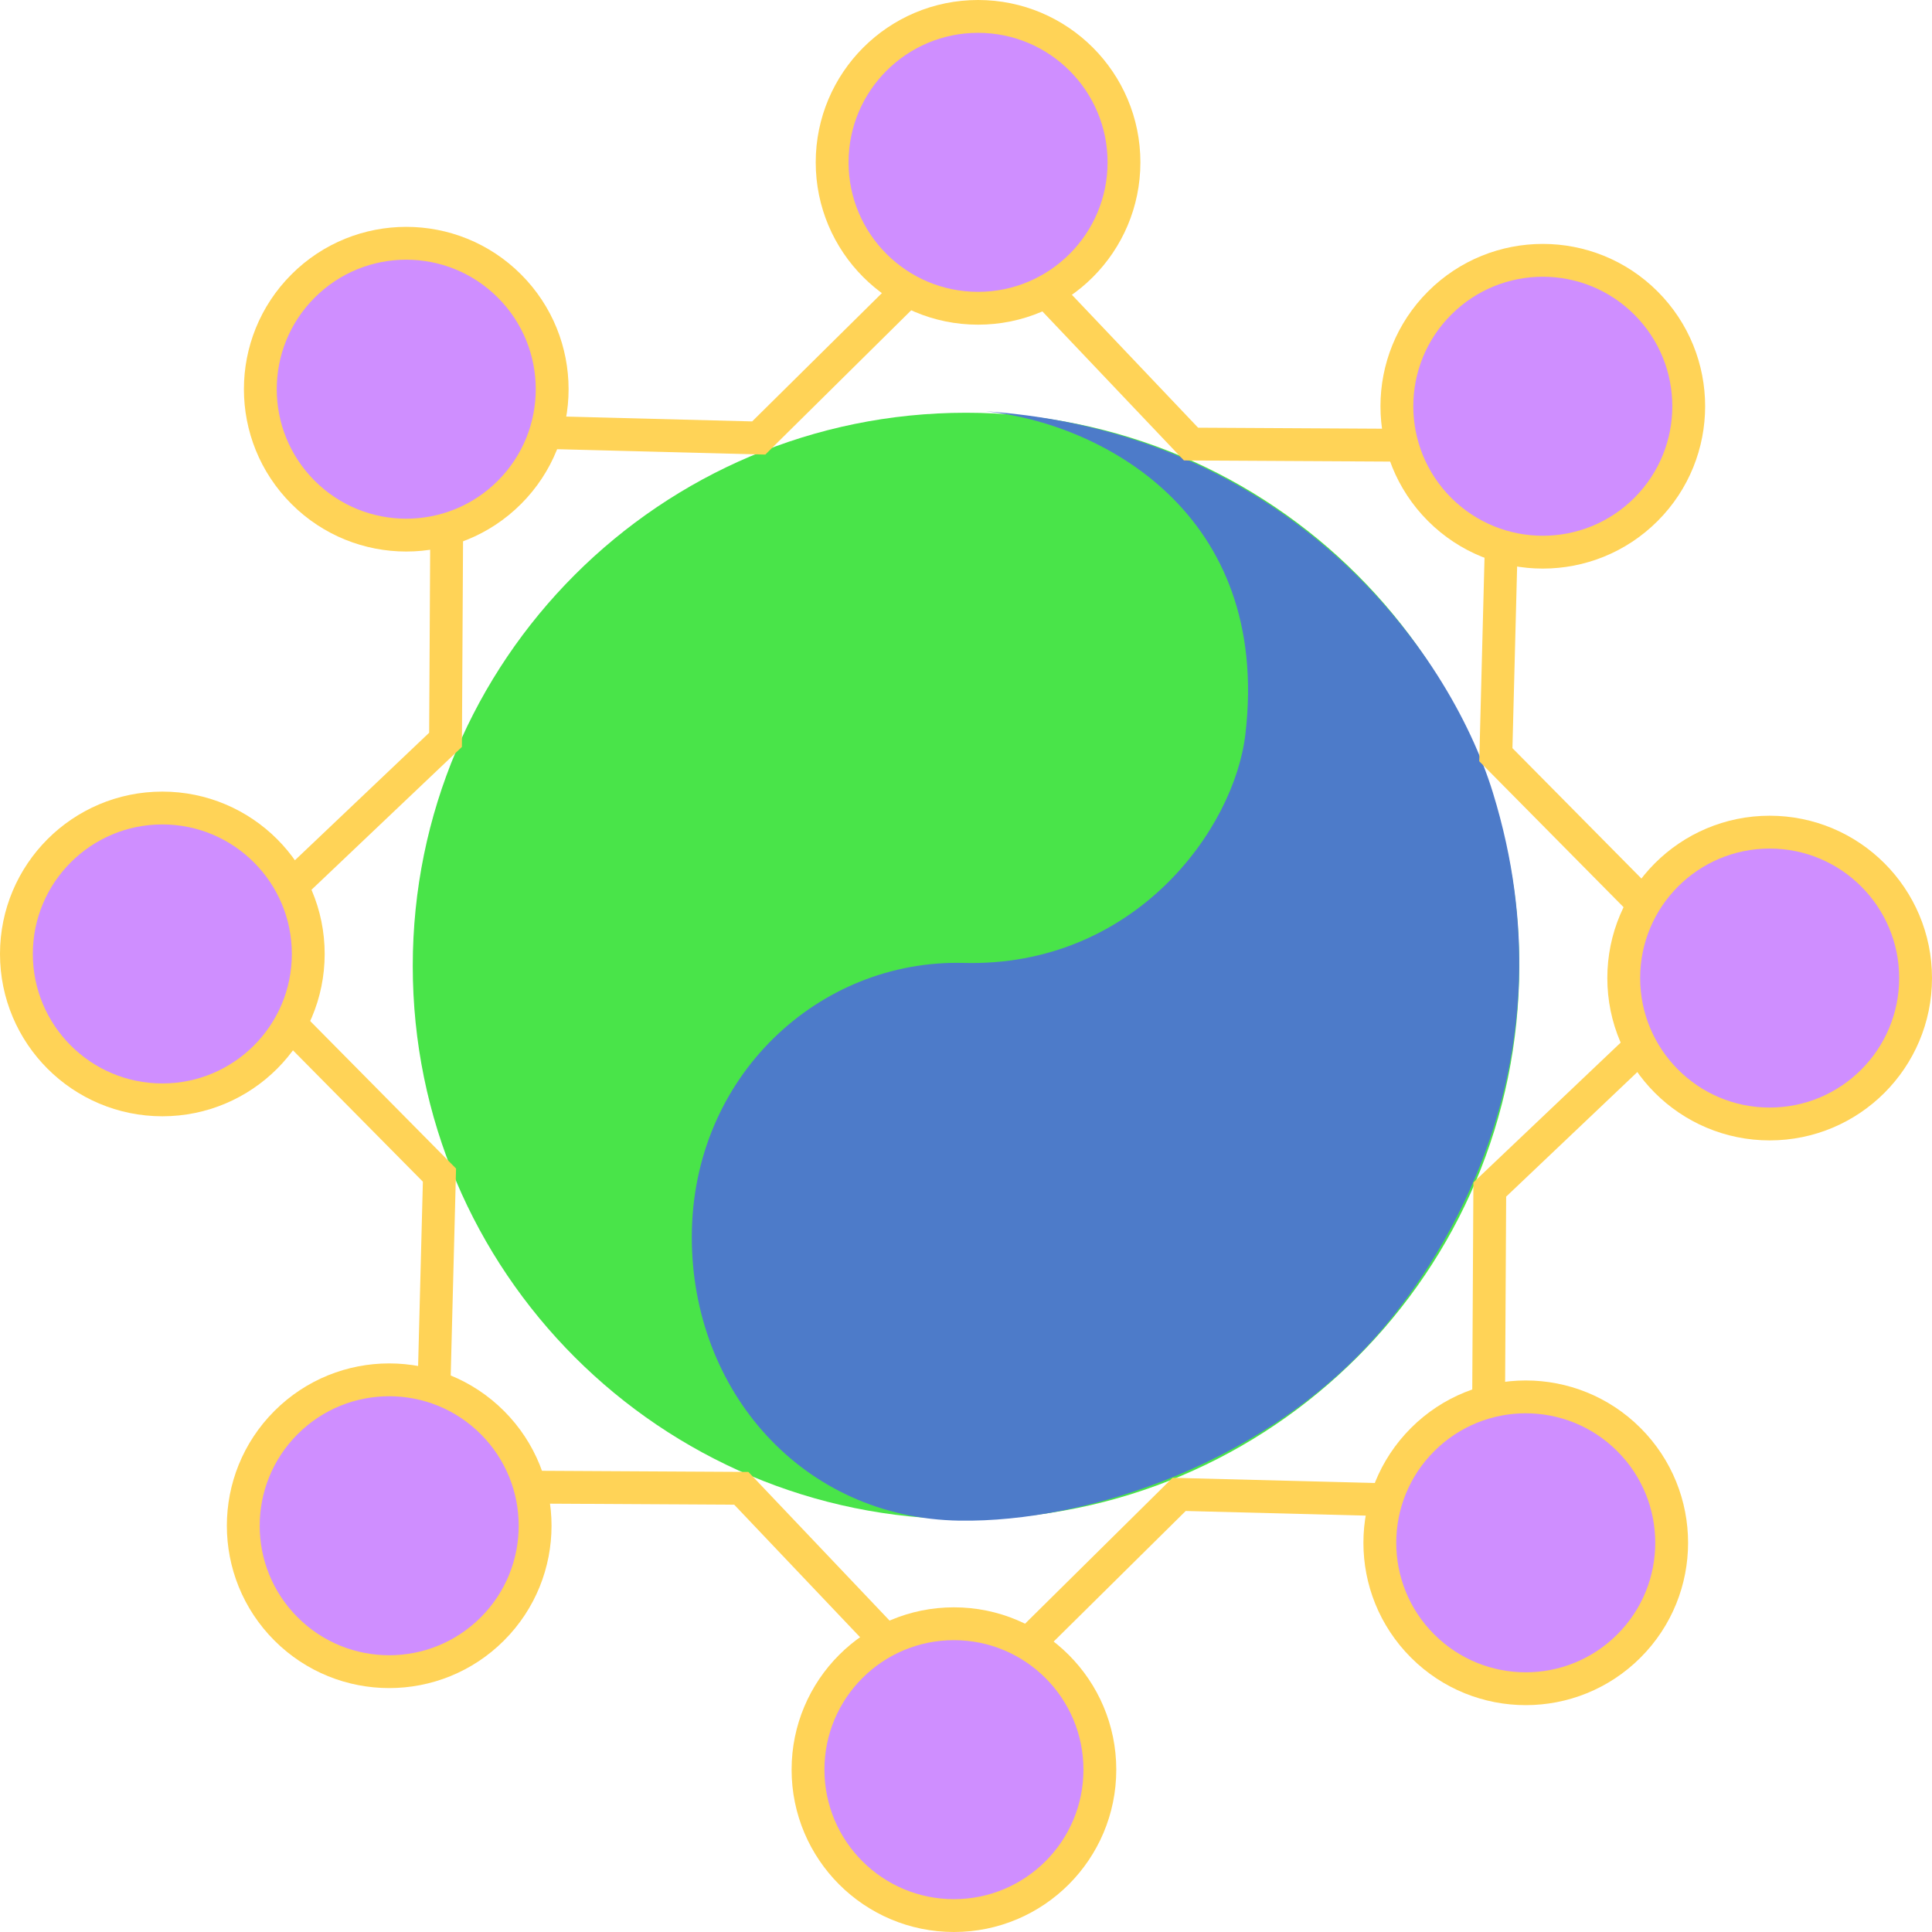
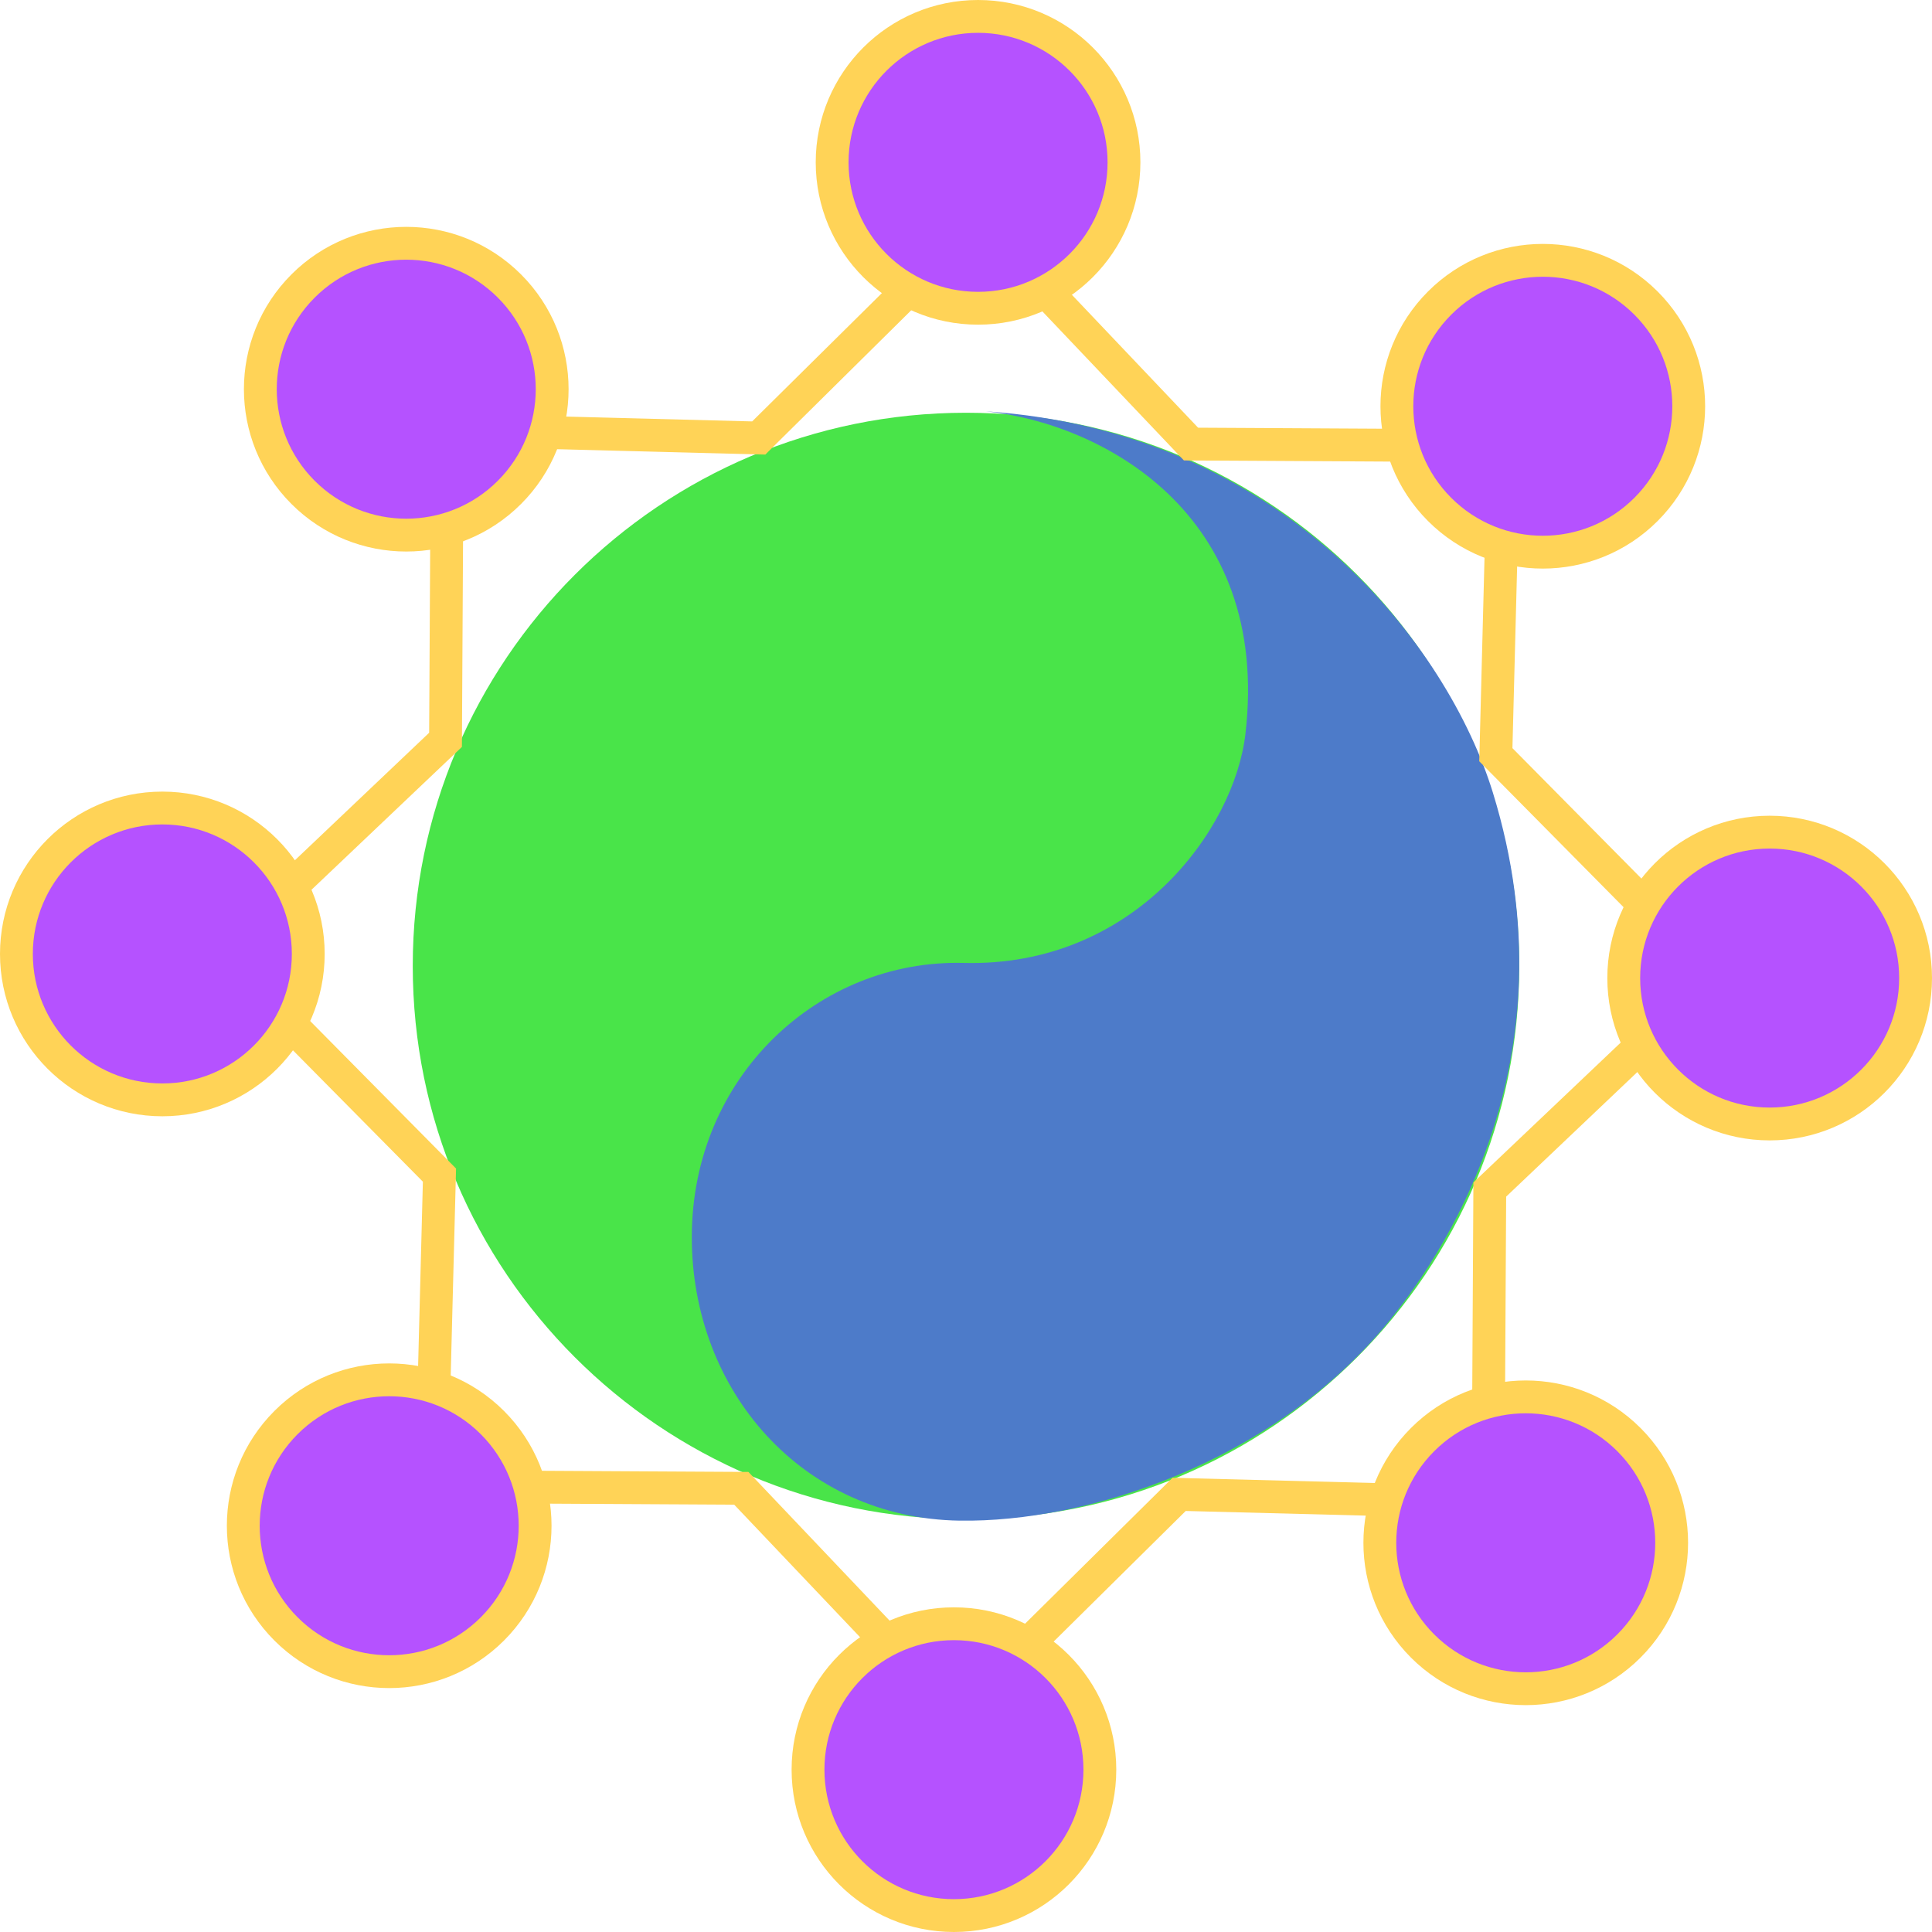
<svg xmlns="http://www.w3.org/2000/svg" xmlns:xlink="http://www.w3.org/1999/xlink" width="529.603" height="529.603" id="svg2" version="1.1">
  <defs id="defs4">
    <clipPath clipPathUnits="userSpaceOnUse" id="clipPath3034">
      <rect style="fill:none;stroke:#000000;stroke-width:8;stroke-miterlimit:4;stroke-opacity:1;stroke-dasharray:none" id="rect3036" width="160" height="320" x="200" y="212.362" />
    </clipPath>
    <clipPath clipPathUnits="userSpaceOnUse" id="clipPath3040">
      <rect style="fill:none;stroke:#000000;stroke-width:8;stroke-miterlimit:4;stroke-opacity:1;stroke-dasharray:none" id="rect3042" width="280" height="720" x="80" y="172.362" />
    </clipPath>
    <clipPath clipPathUnits="userSpaceOnUse" id="clipPath3034-7">
      <rect style="fill:none;stroke:#000000;stroke-width:8;stroke-miterlimit:4;stroke-opacity:1;stroke-dasharray:none" id="rect3036-3" width="160" height="320" x="200" y="212.362" />
    </clipPath>
    <clipPath clipPathUnits="userSpaceOnUse" id="clipPath3034-4">
      <rect style="fill:none;stroke:#000000;stroke-width:8;stroke-miterlimit:4;stroke-opacity:1;stroke-dasharray:none" id="rect3036-7" width="160" height="320" x="200" y="212.362" />
    </clipPath>
    <clipPath clipPathUnits="userSpaceOnUse" id="clipPath3040-6">
      <rect style="fill:none;stroke:#000000;stroke-width:8;stroke-miterlimit:4;stroke-opacity:1;stroke-dasharray:none" id="rect3042-0" width="280" height="720" x="80" y="172.362" />
    </clipPath>
    <clipPath clipPathUnits="userSpaceOnUse" id="clipPath3040-6-4">
      <rect style="fill:none;stroke:#000000;stroke-width:8;stroke-miterlimit:4;stroke-opacity:1;stroke-dasharray:none" id="rect3042-0-3" width="280" height="720" x="80" y="172.362" />
    </clipPath>
    <clipPath clipPathUnits="userSpaceOnUse" id="clipPath3040-3">
      <rect style="fill:none;stroke:#000000;stroke-width:8;stroke-miterlimit:4;stroke-opacity:1;stroke-dasharray:none" id="rect3042-6" width="280" height="720" x="80" y="172.362" />
    </clipPath>
  </defs>
  <g id="layer1" transform="translate(-93.31052,-245.9169)">
-     <g id="g4231" style="fill:#cf8eff;fill-opacity:1;stroke:#ffd357;stroke-width:9;stroke-miterlimit:4;stroke-opacity:1;stroke-dasharray:none">
-       <path transform="translate(657.8105,55.05032)" d="m -480,452.362 c 0,22.091 -17.909,40 -40,40 -22.091,0 -40,-17.909 -40,-40 0,-22.091 17.909,-40 40,-40 22.091,0 40,17.909 40,40 z" id="path3180" style="fill:#cf8eff;fill-opacity:1;stroke:#ffd357;stroke-width:9;stroke-miterlimit:4;stroke-opacity:1;stroke-dasharray:none" />
-       <path transform="translate(1098.414,61.66208)" d="m -480,452.362 c 0,22.091 -17.909,40 -40,40 -22.091,0 -40,-17.909 -40,-40 0,-22.091 17.909,-40 40,-40 22.091,0 40,17.909 40,40 z" id="path3180-9" style="fill:#cf8eff;fill-opacity:1;stroke:#ffd357;stroke-width:9;stroke-miterlimit:4;stroke-opacity:1;stroke-dasharray:none" />
-       <path transform="matrix(0,1,-1,0,813.7801,810.4169)" d="m -480,452.362 c 0,22.091 -17.909,40 -40,40 -22.091,0 -40,-17.909 -40,-40 0,-22.091 17.909,-40 40,-40 22.091,0 40,17.909 40,40 z" id="path3180-6" style="fill:#cf8eff;fill-opacity:1;stroke:#ffd357;stroke-width:9;stroke-miterlimit:4;stroke-opacity:1;stroke-dasharray:none" />
-       <path transform="matrix(0,1,-1,0,807.1683,1251.02)" d="m -480,452.362 c 0,22.091 -17.909,40 -40,40 -22.091,0 -40,-17.909 -40,-40 0,-22.091 17.909,-40 40,-40 22.091,0 40,17.909 40,40 z" id="path3180-9-1" style="fill:#cf8eff;fill-opacity:1;stroke:#ffd357;stroke-width:9;stroke-miterlimit:4;stroke-opacity:1;stroke-dasharray:none" />
-       <path transform="matrix(0.7071068,-0.7071068,0.7071068,0.7071068,247.8249,-23.40644)" d="m -480,452.362 c 0,22.091 -17.909,40 -40,40 -22.091,0 -40,-17.909 -40,-40 0,-22.091 17.909,-40 40,-40 22.091,0 40,17.909 40,40 z" id="path3180-7" style="fill:#cf8eff;fill-opacity:1;stroke:#ffd357;stroke-width:9;stroke-miterlimit:4;stroke-opacity:1;stroke-dasharray:none" />
-       <path transform="matrix(0.7071068,-0.7071068,0.7071068,0.7071068,564.0534,-330.2846)" d="m -480,452.362 c 0,22.091 -17.909,40 -40,40 -22.091,0 -40,-17.909 -40,-40 0,-22.091 17.909,-40 40,-40 22.091,0 40,17.909 40,40 z" id="path3180-9-8" style="fill:#cf8eff;fill-opacity:1;stroke:#ffd357;stroke-width:9;stroke-miterlimit:4;stroke-opacity:1;stroke-dasharray:none" />
-       <path transform="matrix(0.7071068,0.7071068,-0.7071068,0.7071068,892.2368,400.4313)" d="m -480,452.362 c 0,22.091 -17.909,40 -40,40 -22.091,0 -40,-17.909 -40,-40 0,-22.091 17.909,-40 40,-40 22.091,0 40,17.909 40,40 z" id="path3180-6-2" style="fill:#cf8eff;fill-opacity:1;stroke:#ffd357;stroke-width:9;stroke-miterlimit:4;stroke-opacity:1;stroke-dasharray:none" />
-       <path transform="matrix(0.7071068,0.7071068,-0.7071068,0.7071068,1199.115,716.6598)" d="m -480,452.362 c 0,22.091 -17.909,40 -40,40 -22.091,0 -40,-17.909 -40,-40 0,-22.091 17.909,-40 40,-40 22.091,0 40,17.909 40,40 z" id="path3180-9-1-5" style="fill:#cf8eff;fill-opacity:1;stroke:#ffd357;stroke-width:9;stroke-miterlimit:4;stroke-opacity:1;stroke-dasharray:none" />
+     <g id="g4231" style="fill:#b552ff;fill-opacity:1;stroke:#ffd357;stroke-width:9;stroke-miterlimit:4;stroke-opacity:1;stroke-dasharray:none">
+       <path transform="translate(657.8105,55.05032)" d="m -480,452.362 c 0,22.091 -17.909,40 -40,40 -22.091,0 -40,-17.909 -40,-40 0,-22.091 17.909,-40 40,-40 22.091,0 40,17.909 40,40 z" id="path3180" style="fill:#b552ff;fill-opacity:1;stroke:#ffd357;stroke-width:9;stroke-miterlimit:4;stroke-opacity:1;stroke-dasharray:none" />
+       <path transform="translate(1098.414,61.66208)" d="m -480,452.362 c 0,22.091 -17.909,40 -40,40 -22.091,0 -40,-17.909 -40,-40 0,-22.091 17.909,-40 40,-40 22.091,0 40,17.909 40,40 z" id="path3180-9" style="fill:#b552ff;fill-opacity:1;stroke:#ffd357;stroke-width:9;stroke-miterlimit:4;stroke-opacity:1;stroke-dasharray:none" />
+       <path transform="matrix(0,1,-1,0,813.7801,810.4169)" d="m -480,452.362 c 0,22.091 -17.909,40 -40,40 -22.091,0 -40,-17.909 -40,-40 0,-22.091 17.909,-40 40,-40 22.091,0 40,17.909 40,40 z" id="path3180-6" style="fill:#b552ff;fill-opacity:1;stroke:#ffd357;stroke-width:9;stroke-miterlimit:4;stroke-opacity:1;stroke-dasharray:none" />
+       <path transform="matrix(0,1,-1,0,807.1683,1251.02)" d="m -480,452.362 c 0,22.091 -17.909,40 -40,40 -22.091,0 -40,-17.909 -40,-40 0,-22.091 17.909,-40 40,-40 22.091,0 40,17.909 40,40 z" id="path3180-9-1" style="fill:#b552ff;fill-opacity:1;stroke:#ffd357;stroke-width:9;stroke-miterlimit:4;stroke-opacity:1;stroke-dasharray:none" />
+       <path transform="matrix(0.7071068,-0.7071068,0.7071068,0.7071068,247.8249,-23.40644)" d="m -480,452.362 c 0,22.091 -17.909,40 -40,40 -22.091,0 -40,-17.909 -40,-40 0,-22.091 17.909,-40 40,-40 22.091,0 40,17.909 40,40 z" id="path3180-7" style="fill:#b552ff;fill-opacity:1;stroke:#ffd357;stroke-width:9;stroke-miterlimit:4;stroke-opacity:1;stroke-dasharray:none" />
+       <path transform="matrix(0.7071068,-0.7071068,0.7071068,0.7071068,564.0534,-330.2846)" d="m -480,452.362 c 0,22.091 -17.909,40 -40,40 -22.091,0 -40,-17.909 -40,-40 0,-22.091 17.909,-40 40,-40 22.091,0 40,17.909 40,40 z" id="path3180-9-8" style="fill:#b552ff;fill-opacity:1;stroke:#ffd357;stroke-width:9;stroke-miterlimit:4;stroke-opacity:1;stroke-dasharray:none" />
+       <path transform="matrix(0.7071068,0.7071068,-0.7071068,0.7071068,892.2368,400.4313)" d="m -480,452.362 c 0,22.091 -17.909,40 -40,40 -22.091,0 -40,-17.909 -40,-40 0,-22.091 17.909,-40 40,-40 22.091,0 40,17.909 40,40 z" id="path3180-6-2" style="fill:#b552ff;fill-opacity:1;stroke:#ffd357;stroke-width:9;stroke-miterlimit:4;stroke-opacity:1;stroke-dasharray:none" />
+       <path transform="matrix(0.7071068,0.7071068,-0.7071068,0.7071068,1199.115,716.6598)" d="m -480,452.362 c 0,22.091 -17.909,40 -40,40 -22.091,0 -40,-17.909 -40,-40 0,-22.091 17.909,-40 40,-40 22.091,0 40,17.909 40,40 z" id="path3180-9-1-5" style="fill:#b552ff;fill-opacity:1;stroke:#ffd357;stroke-width:9;stroke-miterlimit:4;stroke-opacity:1;stroke-dasharray:none" />
    </g>
    <path d="m 509.768,510.718 c 0,83.757 -67.899,151.656 -151.656,151.656 -83.757,0 -151.656,-67.899 -151.656,-151.656 0,-83.757 67.899,-151.656 151.656,-151.656 83.757,0 151.656,67.899 151.656,151.656 z" style="fill:#49e449;fill-opacity:1;stroke:none" id="path2994-1" />
    <path style="fill:#4d7bc9;fill-opacity:1;stroke:none" d="m 356.33,662.758 c -43.084,-0.675 -73.448,-35.608 -73.382,-77.83 0.068,-43.974 34.872,-76.075 74.494,-75.05 46.688,1.208 74.212,-36.393 77.274,-62.82 7.034,-60.702 -39.722,-85.152 -71.159,-88.393 82.325,5.611 126.707,64.695 138.982,104.514 22.793,73.938 -14.189,127.978 -30.02,146.765 -31.016,36.807 -81.15,53.362 -116.189,52.813 z" id="path4557" />
    <g id="g4830" style="stroke:#ffd357;stroke-width:9;stroke-miterlimit:4;stroke-opacity:1;stroke-dasharray:none">
      <g id="g4820" style="stroke:#ffd357;stroke-width:9;stroke-miterlimit:4;stroke-opacity:1;stroke-dasharray:none">
        <g id="g4792" style="stroke:#ffd357;stroke-width:9;stroke-miterlimit:4;stroke-opacity:1;stroke-dasharray:none">
          <path id="path4758" d="m 238.548,653.576 57.97,0.32 39.718,41.823" style="fill:none;stroke:#ffd357;stroke-width:9;stroke-linecap:butt;stroke-linejoin:miter;stroke-miterlimit:4;stroke-opacity:1;stroke-dasharray:none" />
          <path id="path4758-6" d="m 477.762,367.965 -57.97,-0.32 -39.718,-41.823" style="fill:none;stroke:#ffd357;stroke-width:9;stroke-linecap:butt;stroke-linejoin:miter;stroke-miterlimit:4;stroke-opacity:1;stroke-dasharray:none" />
        </g>
        <g id="g4792-6" transform="matrix(0.7071068,0.7071068,-0.7071068,0.7071068,466.4812,-104.0042)" style="stroke:#ffd357;stroke-width:9;stroke-miterlimit:4;stroke-opacity:1;stroke-dasharray:none">
          <path id="path4758-3" d="m 238.548,653.576 57.97,0.32 39.718,41.823" style="fill:none;stroke:#ffd357;stroke-width:9;stroke-linecap:butt;stroke-linejoin:miter;stroke-miterlimit:4;stroke-opacity:1;stroke-dasharray:none" />
          <path id="path4758-6-4" d="m 477.762,367.965 -57.97,-0.32 -39.718,-41.823" style="fill:none;stroke:#ffd357;stroke-width:9;stroke-linecap:butt;stroke-linejoin:miter;stroke-miterlimit:4;stroke-opacity:1;stroke-dasharray:none" />
        </g>
      </g>
      <use height="1052.362" width="744.094" transform="matrix(0,1,-1,0,869.3362,152.2052)" id="use4828" xlink:href="#g4820" y="0" x="0" style="stroke:#ffd357;stroke-width:9;stroke-miterlimit:4;stroke-opacity:1;stroke-dasharray:none" />
    </g>
  </g>
</svg>
